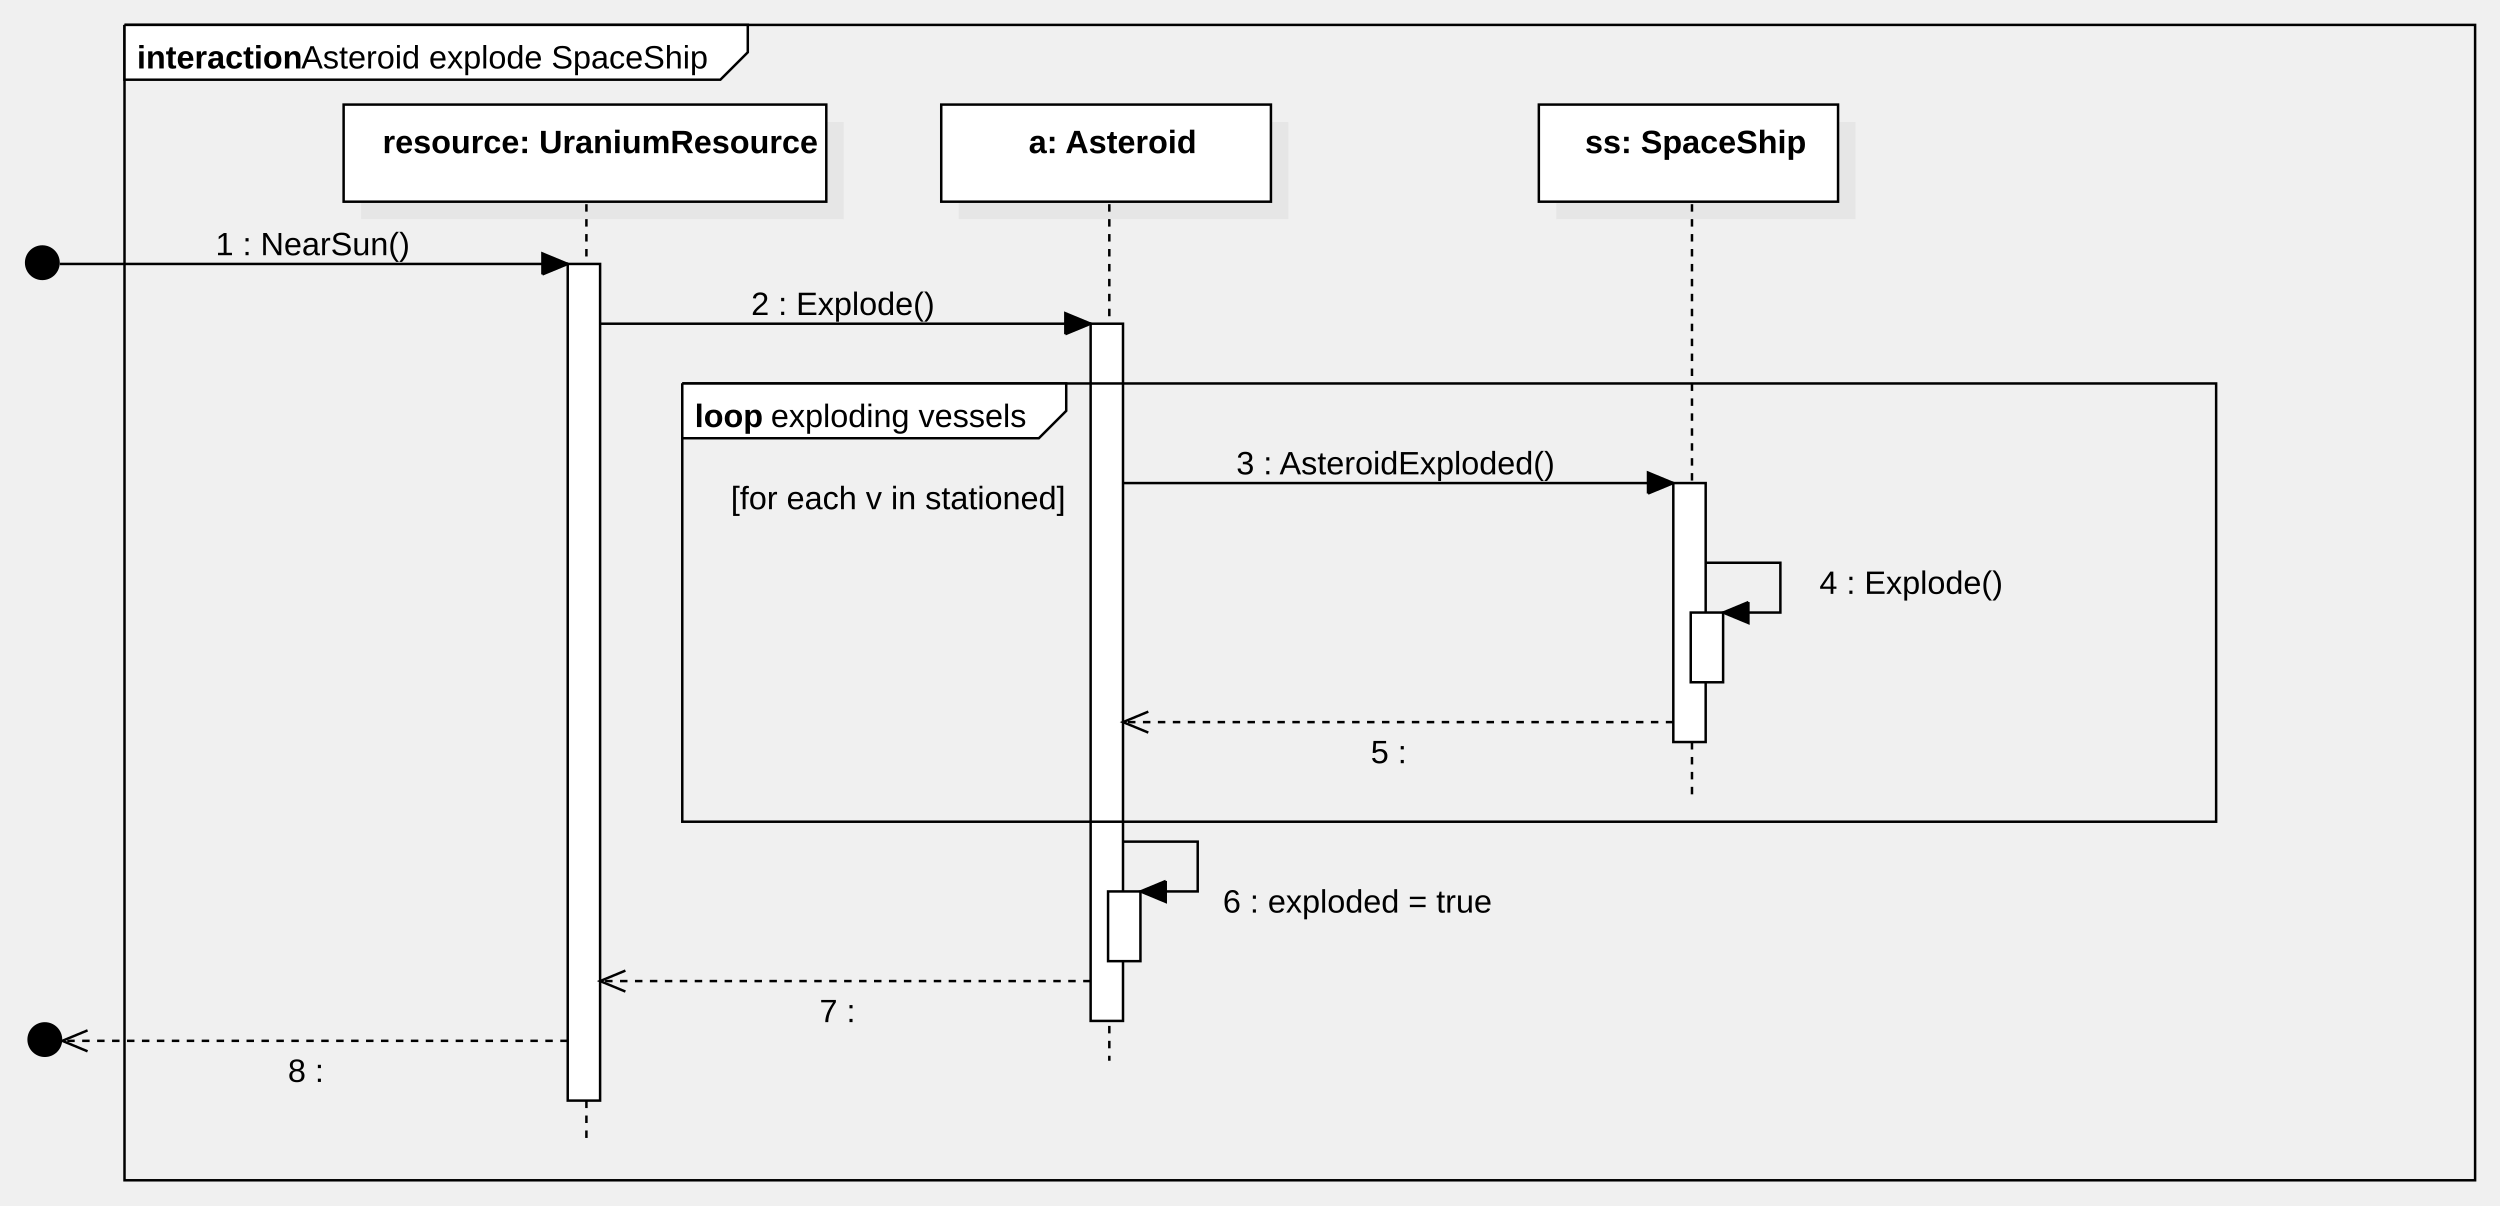
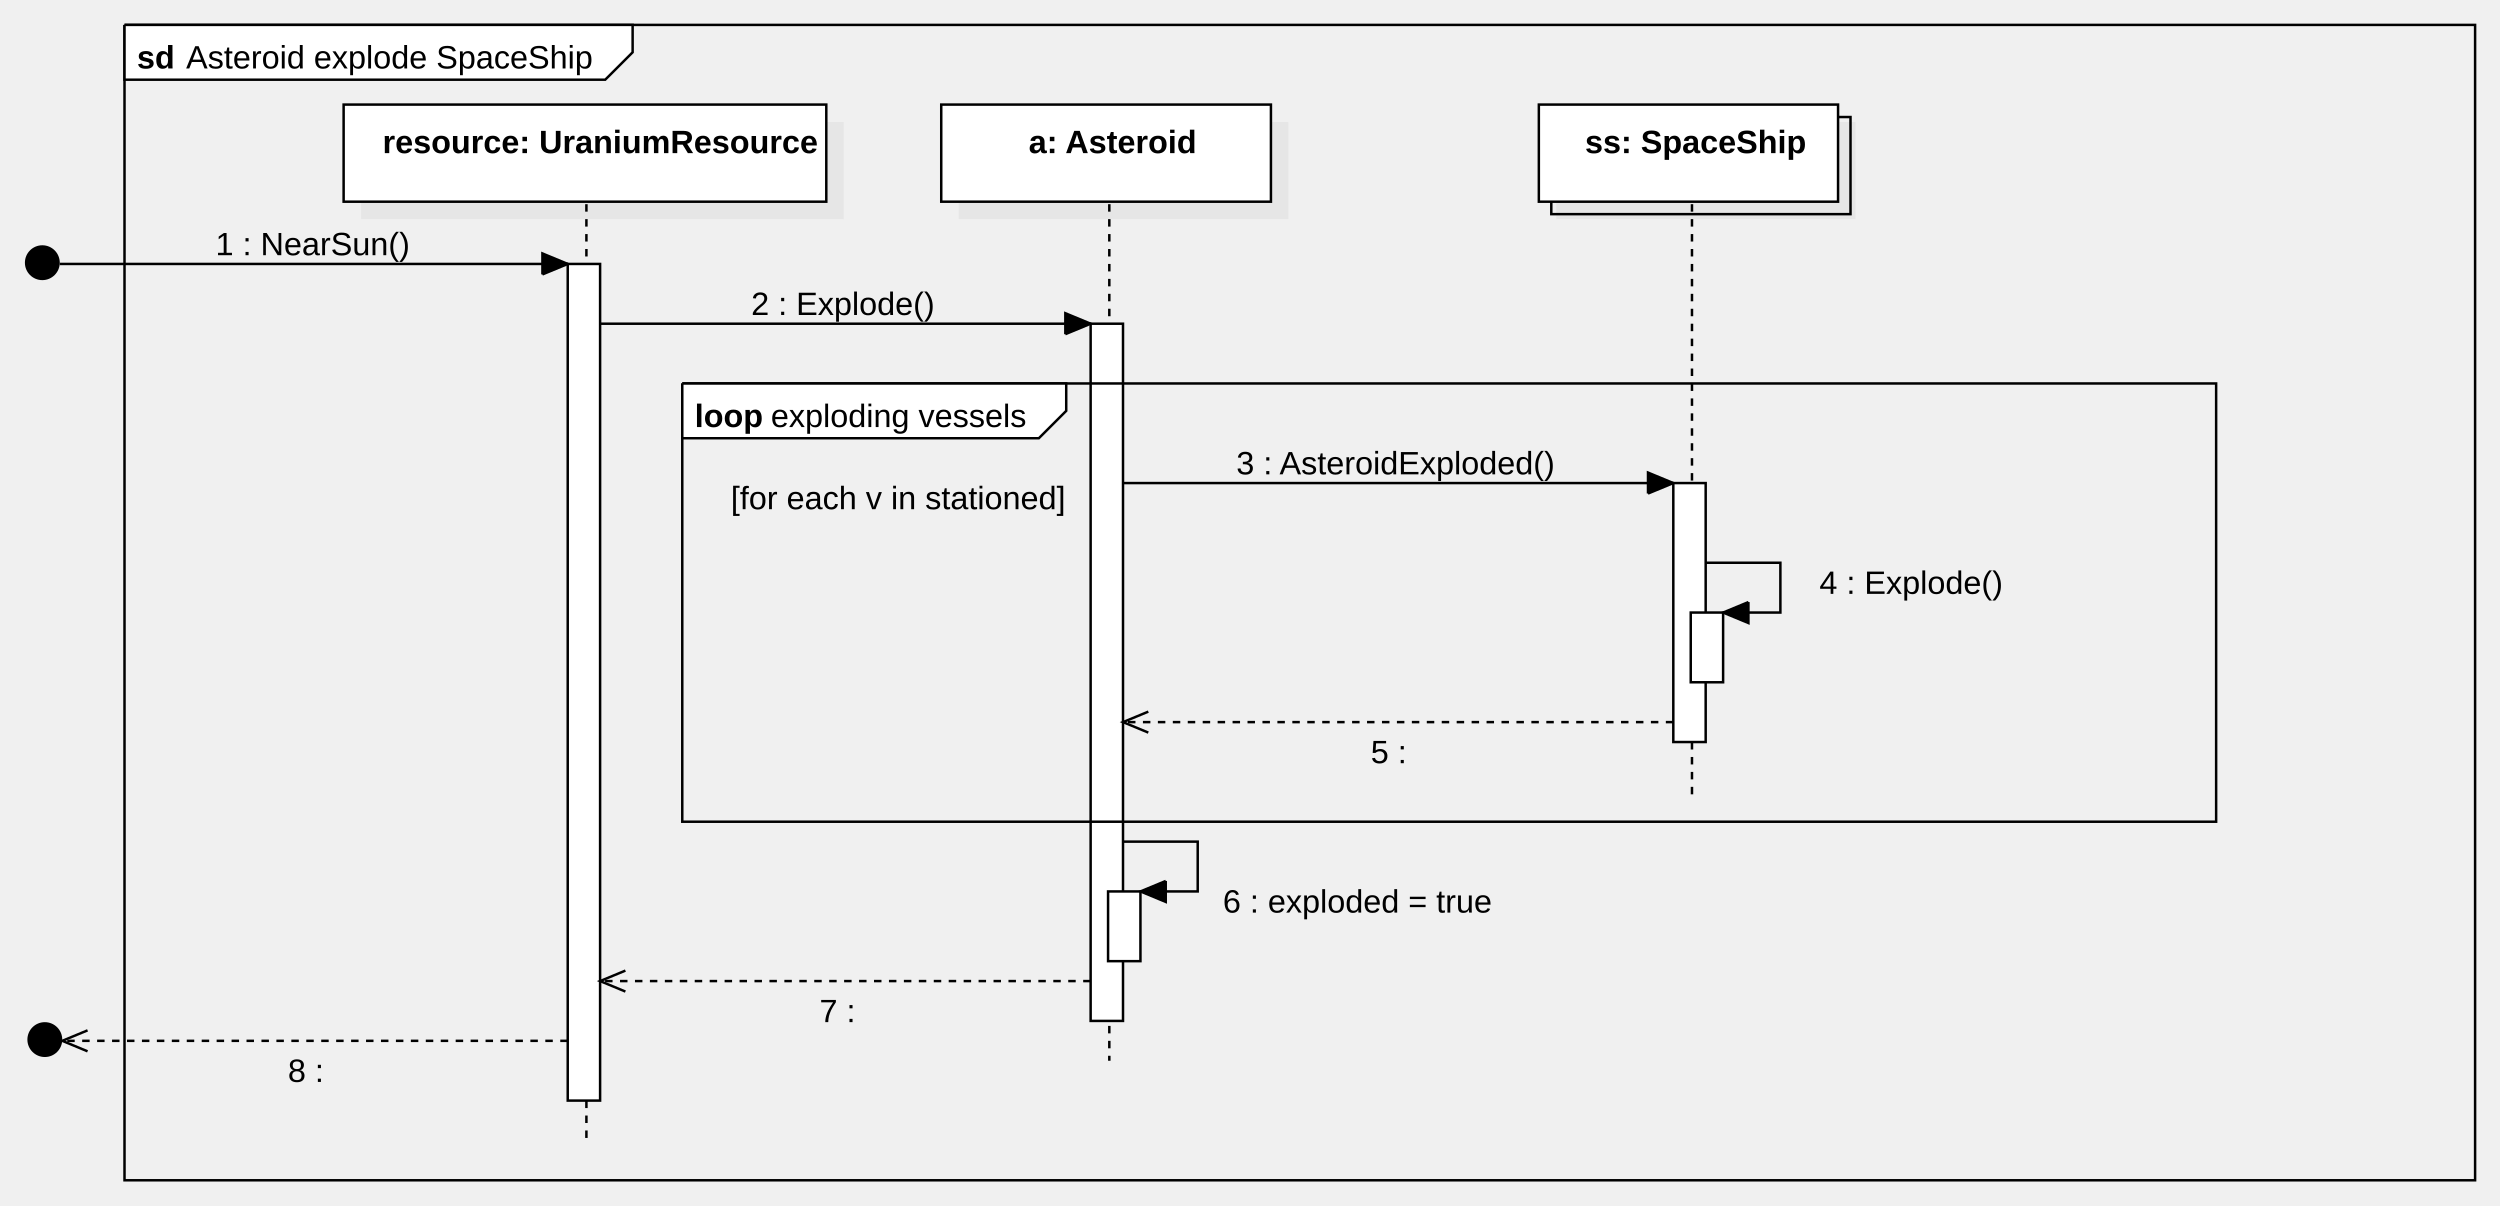
<svg xmlns="http://www.w3.org/2000/svg" version="1.1" width="1004" height="484">
  <defs />
  <g>
    <g transform="translate(2,2) scale(1,1)">
      <path fill="none" stroke="#000000" d="M 48 8 L 992 8 L 992 472 L 48 472 L 48 8" stroke-miterlimit="10" />
    </g>
    <g transform="translate(2,2) scale(1,1)">
-       <path fill="#ffffff" stroke="none" d="M 48 8 L 48 30 L 287.311 30 L 298.311 19 L 298.311 8 L 48 8" />
-     </g>
-     <g transform="translate(2,2) scale(1,1)">
-       <path fill="none" stroke="#000000" d="M 48 8 L 48 30 L 287.311 30 L 298.311 19 L 298.311 8 L 48 8 L 48 8" stroke-miterlimit="10" />
-     </g>
-     <g transform="translate(2,2) scale(1,1)">
-       <g>
-         <path fill="none" stroke="none" />
-         <text fill="#000000" stroke="none" font-family="Arial" font-size="13px" font-style="normal" font-weight="normal" text-decoration="none" x="118.979" y="25.5">Asteroid explode SpaceShip</text>
-       </g>
-     </g>
-     <g transform="translate(2,2) scale(1,1)">
-       <g>
-         <path fill="none" stroke="none" />
-         <text fill="#000000" stroke="none" font-family="Arial" font-size="13px" font-style="normal" font-weight="bold" text-decoration="none" x="53" y="25.5">interaction</text>
+       <path fill="#ffffff" stroke="none" d="M 48 8 L 48 30 L 241.062 30 L 252.062 19 L 252.062 8 L 48 8" />
+     </g>
+     <g transform="translate(2,2) scale(1,1)">
+       <path fill="none" stroke="#000000" d="M 48 8 L 48 30 L 241.062 30 L 252.062 19 L 252.062 8 L 48 8 L 48 8" stroke-miterlimit="10" />
+     </g>
+     <g transform="translate(2,2) scale(1,1)">
+       <g>
+         <path fill="none" stroke="none" />
+         <text fill="#000000" stroke="none" font-family="Arial" font-size="13px" font-style="normal" font-weight="normal" text-decoration="none" x="72.73" y="25.5">Asteroid explode SpaceShip</text>
+       </g>
+     </g>
+     <g transform="translate(2,2) scale(1,1)">
+       <g>
+         <path fill="none" stroke="none" />
+         <text fill="#000000" stroke="none" font-family="Arial" font-size="13px" font-style="normal" font-weight="bold" text-decoration="none" x="53" y="25.5">sd</text>
      </g>
    </g>
    <g transform="translate(2,2) scale(1,1)">
      <rect fill="#C0C0C0" stroke="none" x="383" y="47" width="132.407" height="39" opacity="0.2" />
    </g>
    <g transform="translate(2,2) scale(1,1)">
      <rect fill="#ffffff" stroke="none" x="376" y="40" width="132.407" height="39" />
    </g>
    <g transform="translate(2,2) scale(1,1)">
      <path fill="none" stroke="#000000" d="M 376 40 L 508.407 40 L 508.407 79 L 376 79 L 376 40 Z Z" stroke-miterlimit="10" />
    </g>
    <g transform="translate(2,2) scale(1,1)">
      <g>
        <path fill="none" stroke="none" />
        <text fill="#000000" stroke="none" font-family="Arial" font-size="13px" font-style="normal" font-weight="bold" text-decoration="none" x="411.132" y="59.5">a: Asteroid</text>
      </g>
    </g>
    <g transform="translate(2,2) scale(1,1)">
      <path fill="none" stroke="#000000" d="M 443.5 80 L 443.5 424" stroke-miterlimit="10" stroke-dasharray="3" />
    </g>
    <g transform="translate(2,2) scale(1,1)">
      <rect fill="#C0C0C0" stroke="none" x="143" y="47" width="193.84" height="39" opacity="0.2" />
    </g>
    <g transform="translate(2,2) scale(1,1)">
      <rect fill="#ffffff" stroke="none" x="136" y="40" width="193.84" height="39" />
    </g>
    <g transform="translate(2,2) scale(1,1)">
      <path fill="none" stroke="#000000" d="M 136 40 L 329.84 40 L 329.84 79 L 136 79 L 136 40 Z Z" stroke-miterlimit="10" />
    </g>
    <g transform="translate(2,2) scale(1,1)">
      <g>
        <path fill="none" stroke="none" />
        <text fill="#000000" stroke="none" font-family="Arial" font-size="13px" font-style="normal" font-weight="bold" text-decoration="none" x="151.638" y="59.5">resource: UraniumResource</text>
      </g>
    </g>
    <g transform="translate(2,2) scale(1,1)">
      <path fill="none" stroke="#000000" d="M 233.5 80 L 233.5 456" stroke-miterlimit="10" stroke-dasharray="3" />
    </g>
    <g transform="translate(2,2) scale(1,1)">
      <path fill="#000000" stroke="none" d="M 8 103.5 C 8 99.634 11.134 96.5 15 96.5 C 18.866 96.5 22 99.634 22 103.5 C 22 107.366 18.866 110.5 15 110.5 C 11.134 110.5 8 107.366 8 103.5 Z" />
    </g>
    <g transform="translate(2,2) scale(1,1)">
      <rect fill="#C0C0C0" stroke="none" x="623" y="47" width="120.163" height="39" opacity="0.2" />
+     </g>
+     <g transform="translate(2,2) scale(1,1)">
+       <path fill="none" stroke="#000000" d="M 621 45 L 741.163 45 L 741.163 84 L 621 84 L 621 45 Z Z" stroke-miterlimit="10" />
    </g>
    <g transform="translate(2,2) scale(1,1)">
      <rect fill="#ffffff" stroke="none" x="616" y="40" width="120.163" height="39" />
    </g>
    <g transform="translate(2,2) scale(1,1)">
      <path fill="none" stroke="#000000" d="M 616 40 L 736.163 40 L 736.163 79 L 616 79 L 616 40 Z Z" stroke-miterlimit="10" />
    </g>
    <g transform="translate(2,2) scale(1,1)">
      <g>
        <path fill="none" stroke="none" />
        <text fill="#000000" stroke="none" font-family="Arial" font-size="13px" font-style="normal" font-weight="bold" text-decoration="none" x="634.53" y="59.5">ss: SpaceShip</text>
      </g>
    </g>
    <g transform="translate(2,2) scale(1,1)">
      <path fill="none" stroke="#000000" d="M 677.5 80 L 677.5 318" stroke-miterlimit="10" stroke-dasharray="3" />
    </g>
    <g transform="translate(2,2) scale(1,1)">
      <path fill="#000000" stroke="none" d="M 9 415.5 C 9 411.634 12.134 408.5 16 408.5 C 19.866 408.5 23 411.634 23 415.5 C 23 419.366 19.866 422.5 16 422.5 C 12.134 422.5 9 419.366 9 415.5 Z" />
    </g>
    <g transform="translate(2,2) scale(1,1)">
      <path fill="none" stroke="#000000" d="M 22 104 L 226 104" stroke-miterlimit="10" />
    </g>
    <g transform="translate(2,2) scale(1,1)">
      <path fill="#000000" stroke="none" d="M 215.837 108.21 L 226 104 L 215.837 99.79" />
    </g>
    <g transform="translate(2,2) scale(1,1)">
      <path fill="none" stroke="#000000" d="M 215.837 108.21 L 226 104 L 215.837 99.79 L 215.837 108.21" stroke-miterlimit="10" />
    </g>
    <g transform="translate(2,2) scale(1,1)">
      <g>
        <path fill="none" stroke="none" />
        <text fill="#000000" stroke="none" font-family="Arial" font-size="13px" font-style="normal" font-weight="normal" text-decoration="none" x="84.572" y="100.5">1 : NearSun()</text>
      </g>
    </g>
    <g transform="translate(2,2) scale(1,1)">
      <rect fill="#ffffff" stroke="none" x="226" y="104" width="13" height="336" />
    </g>
    <g transform="translate(2,2) scale(1,1)">
      <path fill="none" stroke="#000000" d="M 226 104 L 239 104 L 239 440 L 226 440 L 226 104 Z Z" stroke-miterlimit="10" />
    </g>
    <g transform="translate(2,2) scale(1,1)">
      <path fill="none" stroke="#000000" d="M 239 128 L 436 128" stroke-miterlimit="10" />
    </g>
    <g transform="translate(2,2) scale(1,1)">
      <path fill="#000000" stroke="none" d="M 425.837 132.21 L 436 128 L 425.837 123.79" />
    </g>
    <g transform="translate(2,2) scale(1,1)">
      <path fill="none" stroke="#000000" d="M 425.837 132.21 L 436 128 L 425.837 123.79 L 425.837 132.21" stroke-miterlimit="10" />
    </g>
    <g transform="translate(2,2) scale(1,1)">
      <g>
        <path fill="none" stroke="none" />
        <text fill="#000000" stroke="none" font-family="Arial" font-size="13px" font-style="normal" font-weight="normal" text-decoration="none" x="299.671" y="124.5">2 : Explode()</text>
      </g>
    </g>
    <g transform="translate(2,2) scale(1,1)">
      <rect fill="#ffffff" stroke="none" x="436" y="128" width="13" height="280" />
    </g>
    <g transform="translate(2,2) scale(1,1)">
      <path fill="none" stroke="#000000" d="M 436 128 L 449 128 L 449 408 L 436 408 L 436 128 Z Z" stroke-miterlimit="10" />
    </g>
    <g transform="translate(2,2) scale(1,1)">
      <path fill="none" stroke="#000000" d="M 449 192 L 670 192" stroke-miterlimit="10" />
    </g>
    <g transform="translate(2,2) scale(1,1)">
      <path fill="#000000" stroke="none" d="M 659.837 196.21 L 670 192 L 659.837 187.79" />
    </g>
    <g transform="translate(2,2) scale(1,1)">
      <path fill="none" stroke="#000000" d="M 659.837 196.21 L 670 192 L 659.837 187.79 L 659.837 196.21" stroke-miterlimit="10" />
    </g>
    <g transform="translate(2,2) scale(1,1)">
      <g>
        <path fill="none" stroke="none" />
        <text fill="#000000" stroke="none" font-family="Arial" font-size="13px" font-style="normal" font-weight="normal" text-decoration="none" x="494.5" y="188.5">3 : AsteroidExploded()</text>
      </g>
    </g>
    <g transform="translate(2,2) scale(1,1)">
      <rect fill="#ffffff" stroke="none" x="670" y="192" width="13" height="104" />
    </g>
    <g transform="translate(2,2) scale(1,1)">
      <path fill="none" stroke="#000000" d="M 670 192 L 683 192 L 683 296 L 670 296 L 670 192 Z Z" stroke-miterlimit="10" />
    </g>
    <g transform="translate(2,2) scale(1,1)">
      <path fill="none" stroke="#000000" d="M 683 224 L 713 224 L 713 244 L 690 244" stroke-miterlimit="10" />
    </g>
    <g transform="translate(2,2) scale(1,1)">
      <path fill="#000000" stroke="none" d="M 700.163 239.79 L 690 244 L 700.163 248.21" />
    </g>
    <g transform="translate(2,2) scale(1,1)">
      <path fill="none" stroke="#000000" d="M 700.163 239.79 L 690 244 L 700.163 248.21 L 700.163 239.79" stroke-miterlimit="10" />
    </g>
    <g transform="translate(2,2) scale(1,1)">
      <g>
        <path fill="none" stroke="none" />
        <text fill="#000000" stroke="none" font-family="Arial" font-size="13px" font-style="normal" font-weight="normal" text-decoration="none" x="728.671" y="236.5">4 : Explode()</text>
      </g>
    </g>
    <g transform="translate(2,2) scale(1,1)">
      <rect fill="#ffffff" stroke="none" x="677" y="244" width="13" height="28" />
    </g>
    <g transform="translate(2,2) scale(1,1)">
      <path fill="none" stroke="#000000" d="M 677 244 L 690 244 L 690 272 L 677 272 L 677 244 Z Z" stroke-miterlimit="10" />
    </g>
    <g transform="translate(2,2) scale(1,1)">
      <path fill="none" stroke="#000000" d="M 670 288 L 449 288" stroke-miterlimit="10" stroke-dasharray="3" />
    </g>
    <g transform="translate(2,2) scale(1,1)">
      <path fill="none" stroke="#000000" d="M 459.163 283.79 L 449 288 L 459.163 292.21" stroke-miterlimit="10" />
    </g>
    <g transform="translate(2,2) scale(1,1)">
      <g>
        <path fill="none" stroke="none" />
        <text fill="#000000" stroke="none" font-family="Arial" font-size="13px" font-style="normal" font-weight="normal" text-decoration="none" x="548.5" y="304.5">5 : </text>
      </g>
    </g>
    <g transform="translate(2,2) scale(1,1)">
      <path fill="none" stroke="#000000" d="M 449 336 L 479 336 L 479 356 L 456 356" stroke-miterlimit="10" />
    </g>
    <g transform="translate(2,2) scale(1,1)">
      <path fill="#000000" stroke="none" d="M 466.163 351.79 L 456 356 L 466.163 360.21" />
    </g>
    <g transform="translate(2,2) scale(1,1)">
      <path fill="none" stroke="#000000" d="M 466.163 351.79 L 456 356 L 466.163 360.21 L 466.163 351.79" stroke-miterlimit="10" />
    </g>
    <g transform="translate(2,2) scale(1,1)">
      <g>
        <path fill="none" stroke="none" />
        <text fill="#000000" stroke="none" font-family="Arial" font-size="13px" font-style="normal" font-weight="normal" text-decoration="none" x="489.115" y="364.5">6 : exploded = true</text>
      </g>
    </g>
    <g transform="translate(2,2) scale(1,1)">
      <rect fill="#ffffff" stroke="none" x="443" y="356" width="13" height="28" />
    </g>
    <g transform="translate(2,2) scale(1,1)">
      <path fill="none" stroke="#000000" d="M 443 356 L 456 356 L 456 384 L 443 384 L 443 356 Z Z" stroke-miterlimit="10" />
    </g>
    <g transform="translate(2,2) scale(1,1)">
      <path fill="none" stroke="#000000" d="M 436 392 L 239 392" stroke-miterlimit="10" stroke-dasharray="3" />
    </g>
    <g transform="translate(2,2) scale(1,1)">
      <path fill="none" stroke="#000000" d="M 249.163 387.79 L 239 392 L 249.163 396.21" stroke-miterlimit="10" />
    </g>
    <g transform="translate(2,2) scale(1,1)">
      <g>
        <path fill="none" stroke="none" />
        <text fill="#000000" stroke="none" font-family="Arial" font-size="13px" font-style="normal" font-weight="normal" text-decoration="none" x="327.115" y="408.5">7 : </text>
      </g>
    </g>
    <g transform="translate(2,2) scale(1,1)">
      <path fill="none" stroke="#000000" d="M 226 416 L 23 416" stroke-miterlimit="10" stroke-dasharray="3" />
    </g>
    <g transform="translate(2,2) scale(1,1)">
      <path fill="none" stroke="#000000" d="M 33.163 411.79 L 23 416 L 33.163 420.21" stroke-miterlimit="10" />
    </g>
    <g transform="translate(2,2) scale(1,1)">
      <g>
        <path fill="none" stroke="none" />
        <text fill="#000000" stroke="none" font-family="Arial" font-size="13px" font-style="normal" font-weight="normal" text-decoration="none" x="113.622" y="432.5">8 : </text>
      </g>
    </g>
    <g transform="translate(2,2) scale(1,1)">
      <path fill="none" stroke="#000000" d="M 272 152 L 888 152 L 888 328 L 272 328 L 272 152" stroke-miterlimit="10" />
    </g>
    <g transform="translate(2,2) scale(1,1)">
      <path fill="#ffffff" stroke="none" d="M 272 152 L 272 174 L 415.194 174 L 426.194 163 L 426.194 152 L 272 152" />
    </g>
    <g transform="translate(2,2) scale(1,1)">
      <path fill="none" stroke="#000000" d="M 272 152 L 272 174 L 415.194 174 L 426.194 163 L 426.194 152 L 272 152 L 272 152" stroke-miterlimit="10" />
    </g>
    <g transform="translate(2,2) scale(1,1)">
      <g>
        <path fill="none" stroke="none" />
        <text fill="#000000" stroke="none" font-family="Arial" font-size="13px" font-style="normal" font-weight="normal" text-decoration="none" x="307.578" y="169.5">exploding vessels</text>
      </g>
    </g>
    <g transform="translate(2,2) scale(1,1)">
      <g>
        <path fill="none" stroke="none" />
        <text fill="#000000" stroke="none" font-family="Arial" font-size="13px" font-style="normal" font-weight="bold" text-decoration="none" x="277" y="169.5">loop</text>
      </g>
    </g>
    <g transform="translate(2,2) scale(1,1)">
      <g>
        <path fill="none" stroke="none" />
        <text fill="#000000" stroke="none" font-family="Arial" font-size="13px" font-style="normal" font-weight="normal" text-decoration="none" x="291.5" y="202.5">[for each v in stationed]</text>
      </g>
    </g>
  </g>
</svg>
